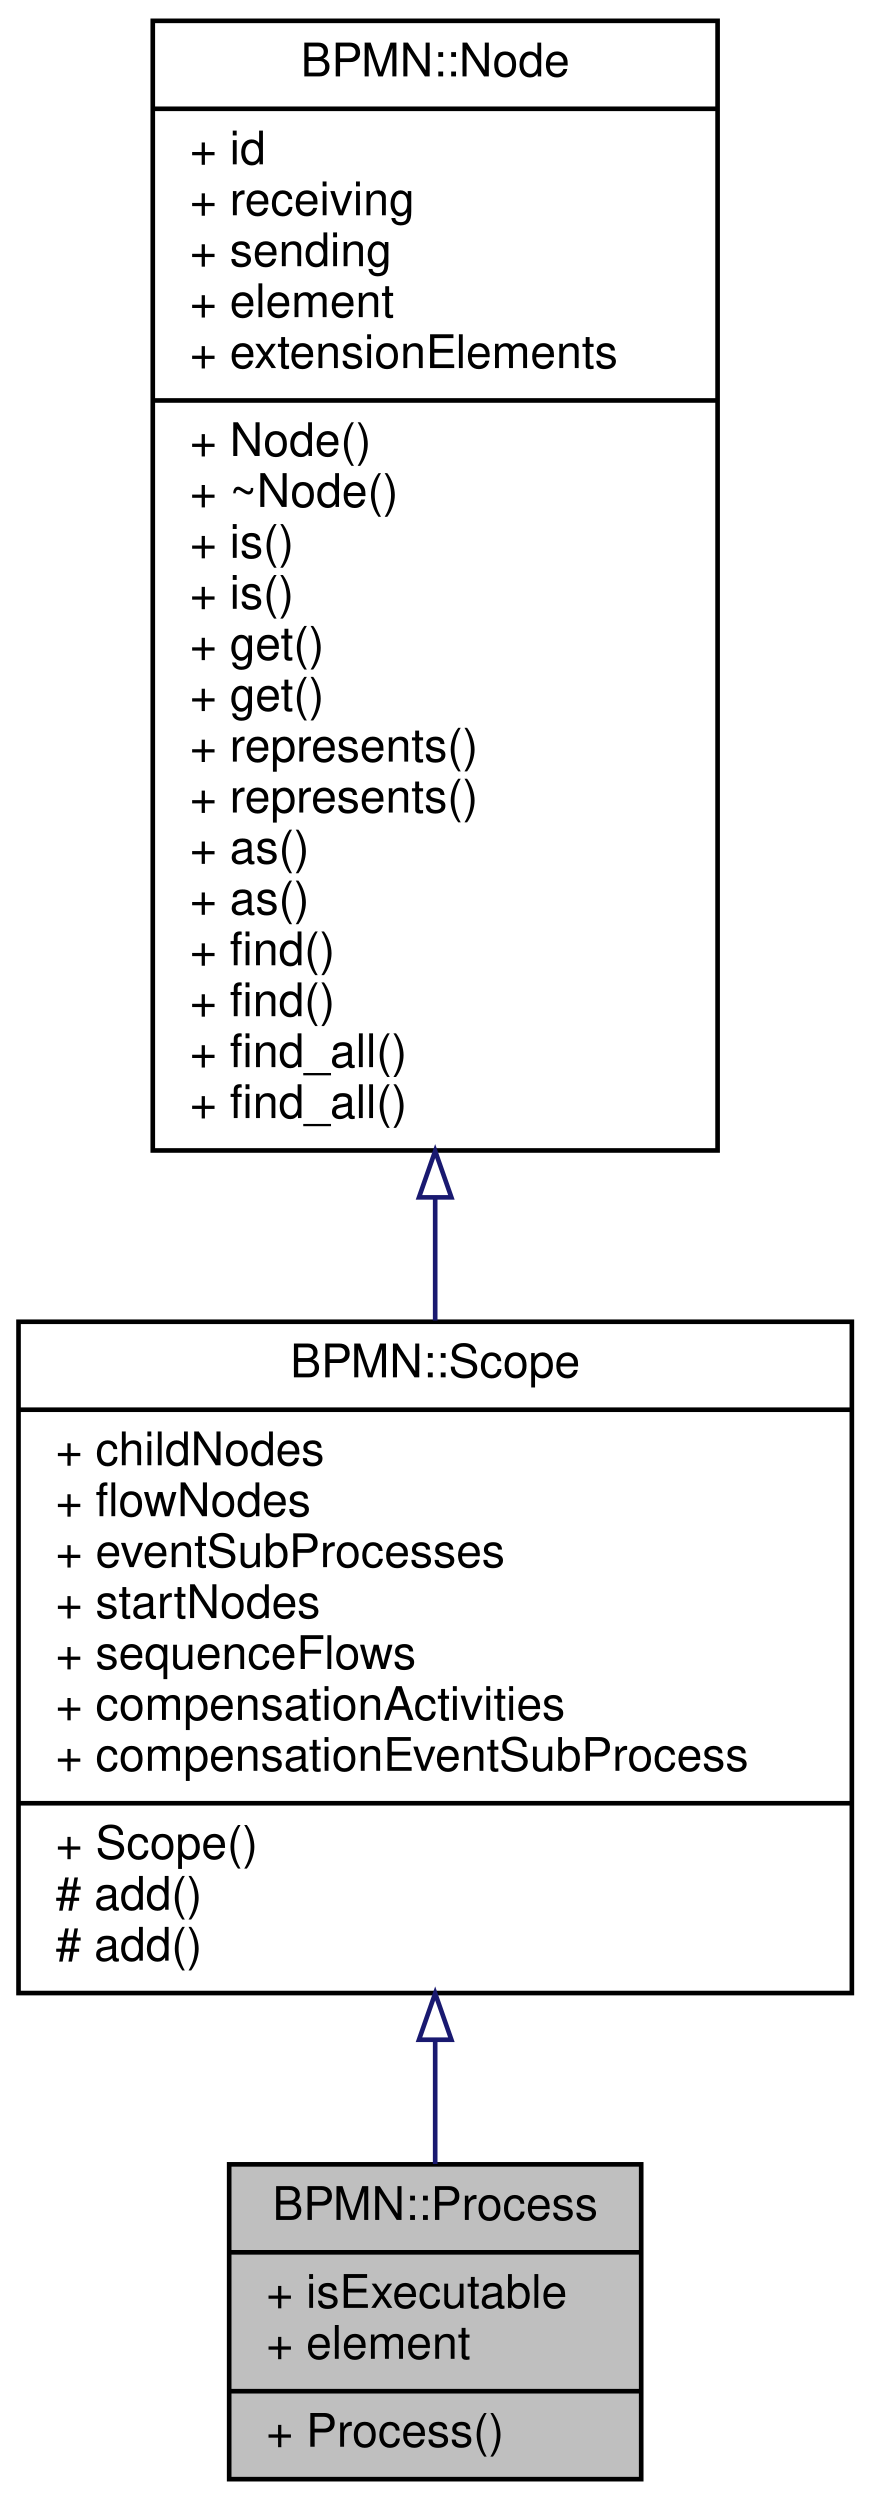
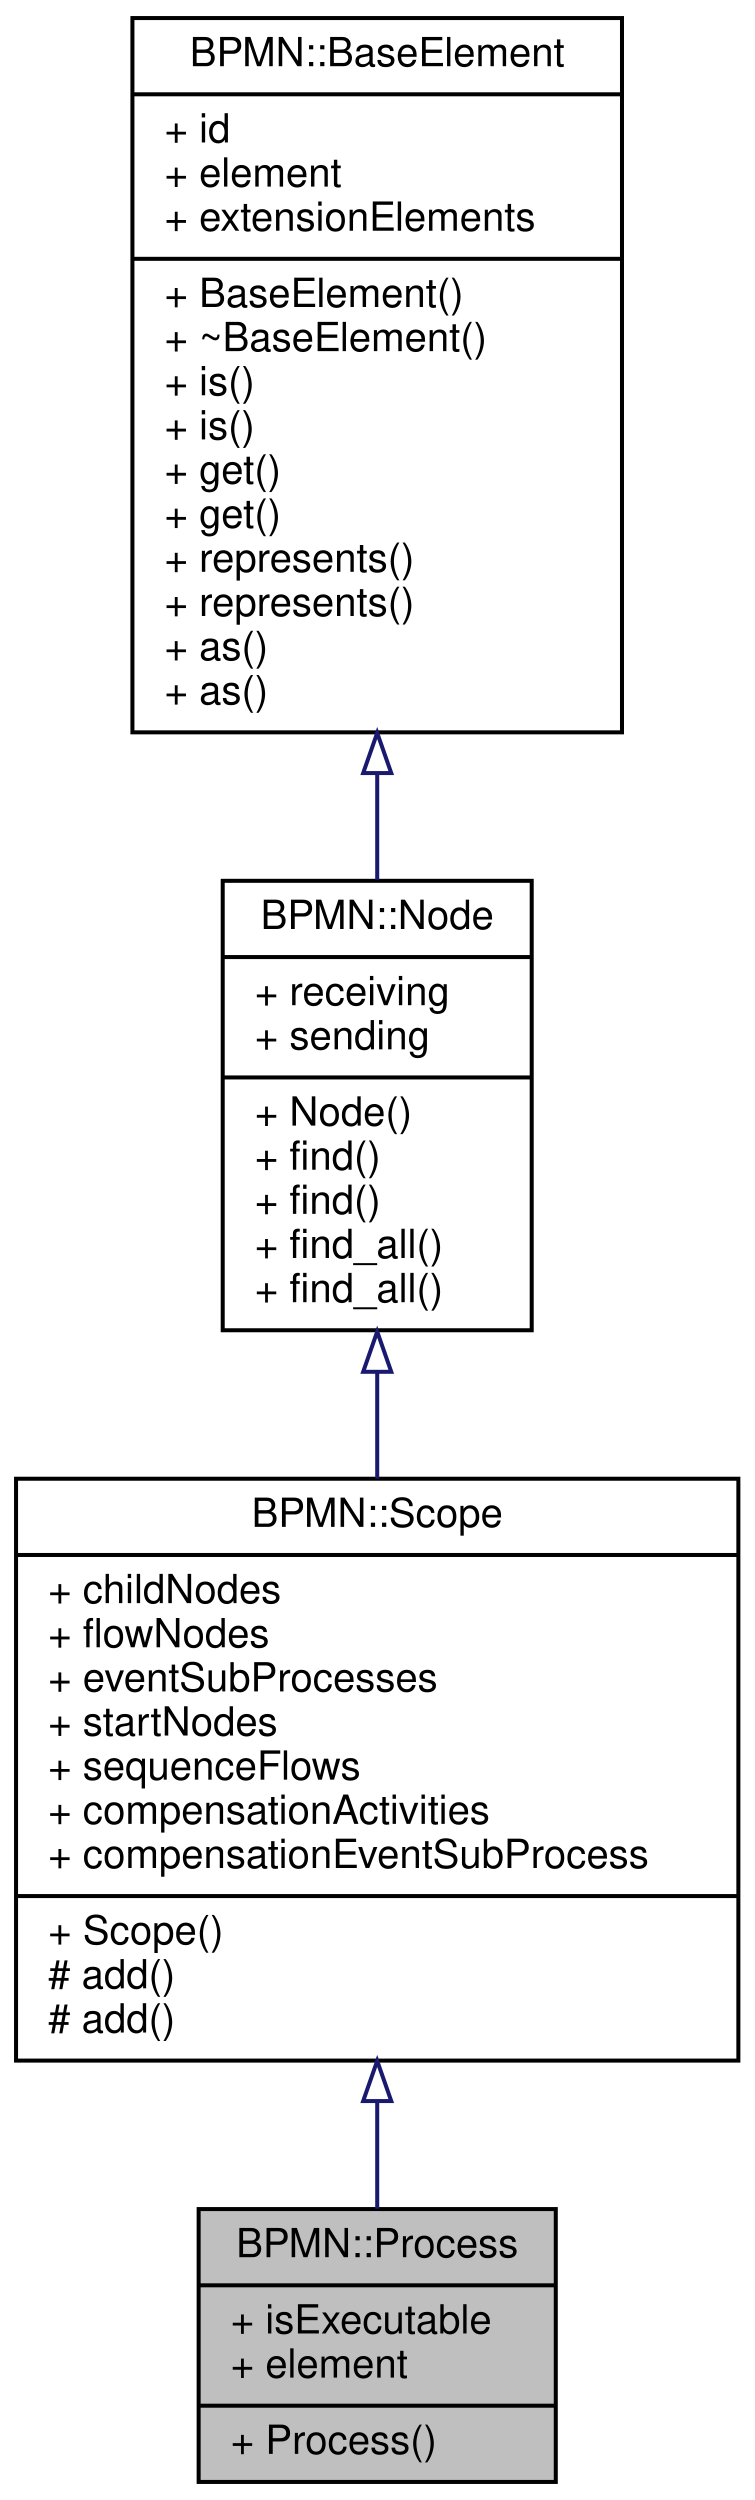
- <svg xmlns="http://www.w3.org/2000/svg" xmlns:xlink="http://www.w3.org/1999/xlink" width="188pt" height="540pt" viewBox="0.00 0.00 188.00 540.00">
-   <g id="graph0" class="graph" transform="scale(1 1) rotate(0) translate(4 536)">
+ <svg xmlns="http://www.w3.org/2000/svg" xmlns:xlink="http://www.w3.org/1999/xlink" width="188pt" height="623pt" viewBox="0.00 0.00 188.00 623.00">
+   <g id="graph0" class="graph" transform="scale(1 1) rotate(0) translate(4 619)">
    <g id="node1" class="node">
      <g id="a_node1">
        <a xlink:title=" ">
          <polygon fill="#bfbfbf" stroke="black" points="45.5,-0.5 45.5,-68.5 134.5,-68.5 134.5,-0.5 45.5,-0.5" />
          <text text-anchor="middle" x="90" y="-56.5" font-family="Helvetica,sans-Serif" font-size="10.00">BPMN::Process</text>
          <polyline fill="none" stroke="black" points="45.5,-49.5 134.5,-49.5 " />
          <text text-anchor="start" x="53.5" y="-37.5" font-family="Helvetica,sans-Serif" font-size="10.00">+ isExecutable</text>
          <text text-anchor="start" x="53.5" y="-26.5" font-family="Helvetica,sans-Serif" font-size="10.00">+ element</text>
          <polyline fill="none" stroke="black" points="45.5,-19.5 134.5,-19.5 " />
          <text text-anchor="start" x="53.5" y="-7.5" font-family="Helvetica,sans-Serif" font-size="10.00">+ Process()</text>
        </a>
      </g>
    </g>
    <g id="node2" class="node">
      <g id="a_node2">
        <a xlink:href="classBPMN_1_1Scope.html" target="_top" xlink:title="Base class for BPMN elements that may contain a ChildNode elements.">
          <polygon fill="none" stroke="black" points="0,-105.5 0,-250.5 180,-250.5 180,-105.5 0,-105.5" />
          <text text-anchor="middle" x="90" y="-238.5" font-family="Helvetica,sans-Serif" font-size="10.00">BPMN::Scope</text>
          <polyline fill="none" stroke="black" points="0,-231.5 180,-231.5 " />
          <text text-anchor="start" x="8" y="-219.5" font-family="Helvetica,sans-Serif" font-size="10.00">+ childNodes</text>
          <text text-anchor="start" x="8" y="-208.5" font-family="Helvetica,sans-Serif" font-size="10.00">+ flowNodes</text>
          <text text-anchor="start" x="8" y="-197.5" font-family="Helvetica,sans-Serif" font-size="10.00">+ eventSubProcesses</text>
          <text text-anchor="start" x="8" y="-186.5" font-family="Helvetica,sans-Serif" font-size="10.00">+ startNodes</text>
          <text text-anchor="start" x="8" y="-175.5" font-family="Helvetica,sans-Serif" font-size="10.00">+ sequenceFlows</text>
          <text text-anchor="start" x="8" y="-164.5" font-family="Helvetica,sans-Serif" font-size="10.00">+ compensationActivities</text>
          <text text-anchor="start" x="8" y="-153.5" font-family="Helvetica,sans-Serif" font-size="10.00">+ compensationEventSubProcess</text>
          <polyline fill="none" stroke="black" points="0,-146.5 180,-146.5 " />
          <text text-anchor="start" x="8" y="-134.5" font-family="Helvetica,sans-Serif" font-size="10.00">+ Scope()</text>
          <text text-anchor="start" x="8" y="-123.5" font-family="Helvetica,sans-Serif" font-size="10.00"># add()</text>
          <text text-anchor="start" x="8" y="-112.5" font-family="Helvetica,sans-Serif" font-size="10.00"># add()</text>
        </a>
      </g>
    </g>
    <g id="edge1" class="edge">
      <path fill="none" stroke="midnightblue" d="M90,-95.19C90,-85.83 90,-76.73 90,-68.58" />
      <polygon fill="none" stroke="midnightblue" points="86.5,-95.42 90,-105.42 93.5,-95.42 86.5,-95.42" />
    </g>
    <g id="node3" class="node">
      <g id="a_node3">
-         <a xlink:href="classBPMN_1_1Node.html" target="_top" xlink:title="Base class for all elements in a BPMN model.">
-           <polygon fill="none" stroke="black" points="29,-287.5 29,-531.5 151,-531.5 151,-287.5 29,-287.5" />
-           <text text-anchor="middle" x="90" y="-519.5" font-family="Helvetica,sans-Serif" font-size="10.00">BPMN::Node</text>
-           <polyline fill="none" stroke="black" points="29,-512.5 151,-512.5 " />
-           <text text-anchor="start" x="37" y="-500.5" font-family="Helvetica,sans-Serif" font-size="10.00">+ id</text>
-           <text text-anchor="start" x="37" y="-489.5" font-family="Helvetica,sans-Serif" font-size="10.00">+ receiving</text>
-           <text text-anchor="start" x="37" y="-478.5" font-family="Helvetica,sans-Serif" font-size="10.00">+ sending</text>
-           <text text-anchor="start" x="37" y="-467.5" font-family="Helvetica,sans-Serif" font-size="10.00">+ element</text>
-           <text text-anchor="start" x="37" y="-456.5" font-family="Helvetica,sans-Serif" font-size="10.00">+ extensionElements</text>
-           <polyline fill="none" stroke="black" points="29,-449.5 151,-449.5 " />
-           <text text-anchor="start" x="37" y="-437.5" font-family="Helvetica,sans-Serif" font-size="10.00">+ Node()</text>
-           <text text-anchor="start" x="37" y="-426.5" font-family="Helvetica,sans-Serif" font-size="10.00">+ ~Node()</text>
-           <text text-anchor="start" x="37" y="-415.5" font-family="Helvetica,sans-Serif" font-size="10.00">+ is()</text>
-           <text text-anchor="start" x="37" y="-404.5" font-family="Helvetica,sans-Serif" font-size="10.00">+ is()</text>
-           <text text-anchor="start" x="37" y="-393.5" font-family="Helvetica,sans-Serif" font-size="10.00">+ get()</text>
-           <text text-anchor="start" x="37" y="-382.5" font-family="Helvetica,sans-Serif" font-size="10.00">+ get()</text>
-           <text text-anchor="start" x="37" y="-371.5" font-family="Helvetica,sans-Serif" font-size="10.00">+ represents()</text>
-           <text text-anchor="start" x="37" y="-360.5" font-family="Helvetica,sans-Serif" font-size="10.00">+ represents()</text>
-           <text text-anchor="start" x="37" y="-349.5" font-family="Helvetica,sans-Serif" font-size="10.00">+ as()</text>
-           <text text-anchor="start" x="37" y="-338.5" font-family="Helvetica,sans-Serif" font-size="10.00">+ as()</text>
-           <text text-anchor="start" x="37" y="-327.5" font-family="Helvetica,sans-Serif" font-size="10.00">+ find()</text>
-           <text text-anchor="start" x="37" y="-316.5" font-family="Helvetica,sans-Serif" font-size="10.00">+ find()</text>
-           <text text-anchor="start" x="37" y="-305.5" font-family="Helvetica,sans-Serif" font-size="10.00">+ find_all()</text>
-           <text text-anchor="start" x="37" y="-294.5" font-family="Helvetica,sans-Serif" font-size="10.00">+ find_all()</text>
+         <a xlink:href="classBPMN_1_1Node.html" target="_top" xlink:title="Base class for all nodes in a BPMN model.">
+           <polygon fill="none" stroke="black" points="51.5,-287.5 51.5,-399.5 128.5,-399.5 128.5,-287.5 51.5,-287.5" />
+           <text text-anchor="middle" x="90" y="-387.5" font-family="Helvetica,sans-Serif" font-size="10.00">BPMN::Node</text>
+           <polyline fill="none" stroke="black" points="51.5,-380.5 128.5,-380.5 " />
+           <text text-anchor="start" x="59.5" y="-368.5" font-family="Helvetica,sans-Serif" font-size="10.00">+ receiving</text>
+           <text text-anchor="start" x="59.5" y="-357.5" font-family="Helvetica,sans-Serif" font-size="10.00">+ sending</text>
+           <polyline fill="none" stroke="black" points="51.5,-350.5 128.5,-350.5 " />
+           <text text-anchor="start" x="59.5" y="-338.5" font-family="Helvetica,sans-Serif" font-size="10.00">+ Node()</text>
+           <text text-anchor="start" x="59.5" y="-327.5" font-family="Helvetica,sans-Serif" font-size="10.00">+ find()</text>
+           <text text-anchor="start" x="59.5" y="-316.5" font-family="Helvetica,sans-Serif" font-size="10.00">+ find()</text>
+           <text text-anchor="start" x="59.5" y="-305.5" font-family="Helvetica,sans-Serif" font-size="10.00">+ find_all()</text>
+           <text text-anchor="start" x="59.5" y="-294.5" font-family="Helvetica,sans-Serif" font-size="10.00">+ find_all()</text>
        </a>
      </g>
    </g>
    <g id="edge2" class="edge">
-       <path fill="none" stroke="midnightblue" d="M90,-277.15C90,-268.14 90,-259.27 90,-250.77" />
-       <polygon fill="none" stroke="midnightblue" points="86.5,-277.37 90,-287.37 93.5,-277.37 86.5,-277.37" />
+       <path fill="none" stroke="midnightblue" d="M90,-277.05C90,-268.33 90,-259.35 90,-250.53" />
+       <polygon fill="none" stroke="midnightblue" points="86.5,-277.15 90,-287.15 93.5,-277.15 86.5,-277.15" />
+     </g>
+     <g id="node4" class="node">
+       <g id="a_node4">
+         <a xlink:href="classBPMN_1_1BaseElement.html" target="_top" xlink:title="Base class for all elements in a BPMN model.">
+           <polygon fill="none" stroke="black" points="29,-436.5 29,-614.5 151,-614.5 151,-436.5 29,-436.5" />
+           <text text-anchor="middle" x="90" y="-602.5" font-family="Helvetica,sans-Serif" font-size="10.00">BPMN::BaseElement</text>
+           <polyline fill="none" stroke="black" points="29,-595.5 151,-595.5 " />
+           <text text-anchor="start" x="37" y="-583.5" font-family="Helvetica,sans-Serif" font-size="10.00">+ id</text>
+           <text text-anchor="start" x="37" y="-572.5" font-family="Helvetica,sans-Serif" font-size="10.00">+ element</text>
+           <text text-anchor="start" x="37" y="-561.5" font-family="Helvetica,sans-Serif" font-size="10.00">+ extensionElements</text>
+           <polyline fill="none" stroke="black" points="29,-554.5 151,-554.5 " />
+           <text text-anchor="start" x="37" y="-542.5" font-family="Helvetica,sans-Serif" font-size="10.00">+ BaseElement()</text>
+           <text text-anchor="start" x="37" y="-531.5" font-family="Helvetica,sans-Serif" font-size="10.00">+ ~BaseElement()</text>
+           <text text-anchor="start" x="37" y="-520.5" font-family="Helvetica,sans-Serif" font-size="10.00">+ is()</text>
+           <text text-anchor="start" x="37" y="-509.5" font-family="Helvetica,sans-Serif" font-size="10.00">+ is()</text>
+           <text text-anchor="start" x="37" y="-498.5" font-family="Helvetica,sans-Serif" font-size="10.00">+ get()</text>
+           <text text-anchor="start" x="37" y="-487.5" font-family="Helvetica,sans-Serif" font-size="10.00">+ get()</text>
+           <text text-anchor="start" x="37" y="-476.5" font-family="Helvetica,sans-Serif" font-size="10.00">+ represents()</text>
+           <text text-anchor="start" x="37" y="-465.5" font-family="Helvetica,sans-Serif" font-size="10.00">+ represents()</text>
+           <text text-anchor="start" x="37" y="-454.5" font-family="Helvetica,sans-Serif" font-size="10.00">+ as()</text>
+           <text text-anchor="start" x="37" y="-443.5" font-family="Helvetica,sans-Serif" font-size="10.00">+ as()</text>
+         </a>
+       </g>
+     </g>
+     <g id="edge3" class="edge">
+       <path fill="none" stroke="midnightblue" d="M90,-426.12C90,-417.1 90,-408.18 90,-399.75" />
+       <polygon fill="none" stroke="midnightblue" points="86.5,-426.35 90,-436.35 93.5,-426.35 86.5,-426.35" />
    </g>
  </g>
</svg>
